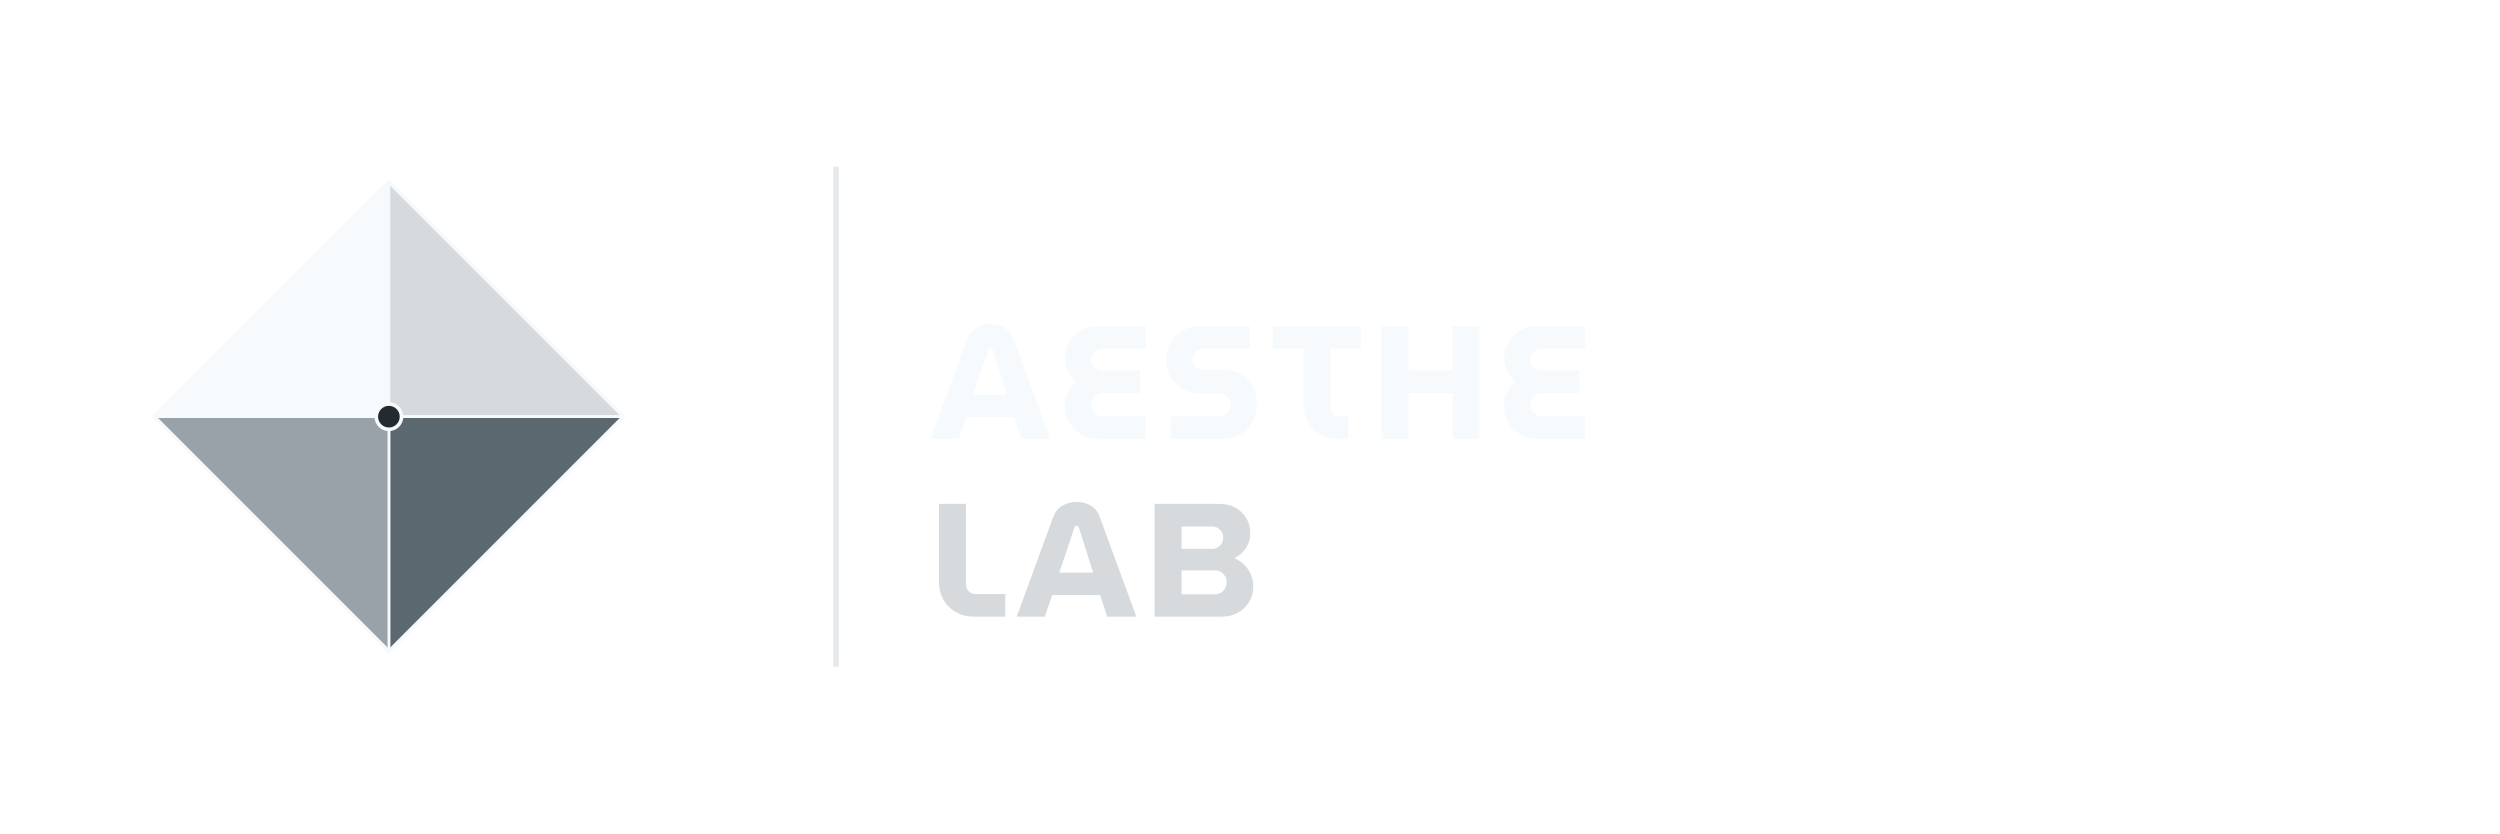
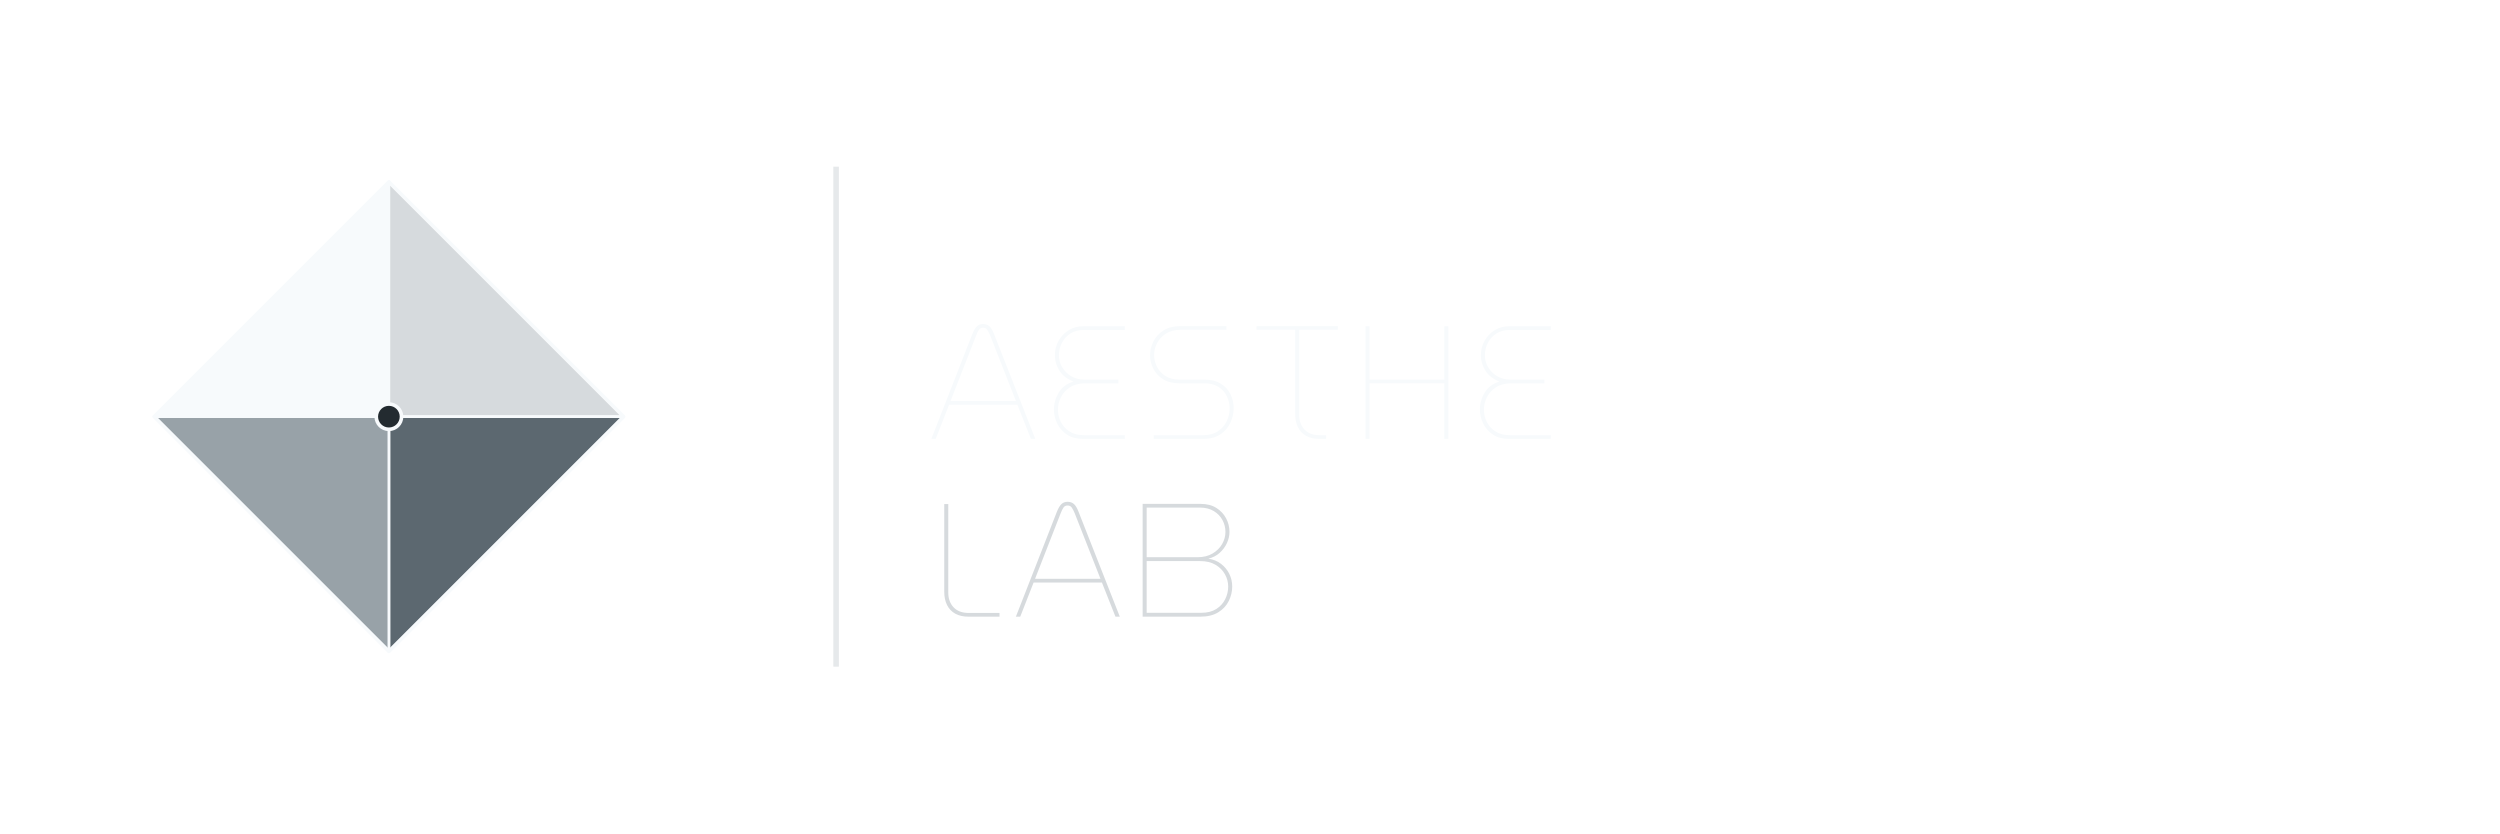
<svg xmlns="http://www.w3.org/2000/svg" viewBox="0 0 900 300" width="900" height="300">
  <g transform="translate(10,20) scale(0.65)">
    <g stroke="#F7FAFC" stroke-width="1.5" stroke-linejoin="round">
      <polygon points="70,200 200,70 200,200" fill="#F7FAFC" />
      <polygon points="200,70 330,200 200,200" fill="#D6DADD" />
      <polygon points="330,200 200,330 200,200" fill="#5C6870" />
      <polygon points="200,330 70,200 200,200" fill="#98A2A8" />
    </g>
    <polygon points="70,200 200,70 330,200 200,330" fill="none" stroke="#F7FAFC" stroke-width="2" stroke-linejoin="round" />
    <circle cx="200" cy="200" r="7" fill="#232B30" stroke="#F7FAFC" stroke-width="2" />
  </g>
  <rect x="300" y="60" width="2" height="180" fill="#D6DADD" opacity="0.6" />
  <g fill="#F7FAFC">
-     <path transform="translate(335.00,158) scale(0.058,-0.058)" d="M0 0 226.667 618.667Q244.333 665.333 283.167 688.833Q322 712.333 371 712.333Q420 712.333 459.167 689.667Q498.333 667 515.333 619.667L742.667 0H561.667L517.667 134.667H220.667L174.667 0ZM264.333 273.667H474.667L385.667 553.333Q384 559 380.333 561.5Q376.667 564 371.667 564Q367 564 363.667 561.167Q360.333 558.333 358.667 553.333Z" />
-     <path transform="translate(381.09,158) scale(0.058,-0.058)" d="M248 0Q189.333 0 141.167 27.333Q93 54.667 64.667 101.5Q36.333 148.333 36.333 207Q36.333 250.667 55.5 289.167Q74.667 327.667 108 355.667Q76.333 383 57.667 420.167Q39 457.333 39 498Q39 555.667 66.833 601.167Q94.667 646.667 141.833 673.333Q189 700 245.667 700H541.333V559.667H272.333Q253 559.667 237.0 550.833Q221 542 211.5 526.833Q202 511.667 202 491.667Q202 472.667 211.5 457.5Q221 442.333 237.0 433.5Q253 424.667 272.333 424.667H507V284.667H276.667Q255.667 284.667 238.667 275.0Q221.667 265.333 211.833 249.0Q202 232.667 202 212Q202 191.667 211.833 175.333Q221.667 159 238.667 149.833Q255.667 140.667 276.667 140.667H541.333V0Z" />
-     <path transform="translate(417.73,158) scale(0.058,-0.058)" d="M64.667 0V140.333H363.667Q384 140.333 399.833 150.0Q415.667 159.667 425.167 175.833Q434.667 192 434.667 211Q434.667 231 425.167 247.167Q415.667 263.333 399.833 273.0Q384 282.667 363.667 282.667H255.667Q194.667 282.667 145.0 307.0Q95.333 331.333 65.833 377.5Q36.333 423.667 36.333 488.667Q36.333 552.667 64.333 600.0Q92.333 647.333 140.0 673.667Q187.667 700 245.667 700H554.667V559.667H264.667Q246.667 559.667 231.833 550.667Q217 541.667 208.833 527.0Q200.667 512.333 200.667 494.333Q200.667 476.333 208.833 461.667Q217 447 231.833 438.167Q246.667 429.333 264.667 429.333H377.667Q444.667 429.333 494.333 403.833Q544 378.333 571.333 332.667Q598.667 287 598.667 225.667Q598.667 154 570.167 103.333Q541.667 52.667 493.667 26.333Q445.667 0 387.667 0Z" />
-     <path transform="translate(457.33,158) scale(0.058,-0.058)" d="M421 0Q357.333 0 308.667 28.5Q260 57 232.667 105.167Q205.333 153.333 205.333 212.333V559.667H15V700H561.667V559.667H372.667V197.333Q372.667 174 389.0 157.167Q405.333 140.333 428.667 140.333H484.333V0Z" />
-     <path transform="translate(493.80,158) scale(0.058,-0.058)" d="M61.333 0V700H228.667V425.333H502.333V700H669.667V0H502.333V285H228.667V0Z" />
-     <path transform="translate(539.20,158) scale(0.058,-0.058)" d="M248 0Q189.333 0 141.167 27.333Q93 54.667 64.667 101.5Q36.333 148.333 36.333 207Q36.333 250.667 55.5 289.167Q74.667 327.667 108 355.667Q76.333 383 57.667 420.167Q39 457.333 39 498Q39 555.667 66.833 601.167Q94.667 646.667 141.833 673.333Q189 700 245.667 700H541.333V559.667H272.333Q253 559.667 237.0 550.833Q221 542 211.5 526.833Q202 511.667 202 491.667Q202 472.667 211.5 457.5Q221 442.333 237.0 433.5Q253 424.667 272.333 424.667H507V284.667H276.667Q255.667 284.667 238.667 275.0Q221.667 265.333 211.833 249.0Q202 232.667 202 212Q202 191.667 211.833 175.333Q221.667 159 238.667 149.833Q255.667 140.667 276.667 140.667H541.333V0Z" />
+     <path transform="translate(335.0,158) scale(0.058,-0.058)" d="M5 0 259 650Q273 685 288.0 699.0Q303 713 326 713Q350 713 365.5 699.0Q381 685 394 651L650 0H623L539 212H115L32 0ZM124 235H530L370 642Q361 664 352.0 677.0Q343 690 326 690Q309 690 300.5 677.5Q292 665 283 642Z" />
+     <path transform="translate(375.99,158) scale(0.058,-0.058)" d="M238 0Q180 0 140.0 26.5Q100 53 79.5 95.0Q59 137 59 182Q59 238 89.0 287.5Q119 337 180 356Q120 380 92.5 424.5Q65 469 65 518Q65 568 88.0 609.0Q111 650 150.5 674.5Q190 699 239 699H499V676H242Q197 676 163.0 655.0Q129 634 109.5 598.0Q90 562 90 518Q90 478 111.0 443.5Q132 409 167.5 388.5Q203 368 248 368H459V345H255Q198 345 160.0 321.0Q122 297 103.0 259.5Q84 222 84 181Q84 141 102.0 105.0Q120 69 156.0 46.0Q192 23 245 23H499V0Z" />
+     <path transform="translate(410.83,158) scale(0.058,-0.058)" d="M78 0V23H386Q440 23 476.5 47.5Q513 72 531.0 110.0Q549 148 549 188Q549 228 532.0 264.0Q515 300 480.0 322.5Q445 345 392 345H237Q177 345 136.5 370.0Q96 395 75.5 435.0Q55 475 55 518Q55 563 76.0 605.0Q97 647 139.0 673.5Q181 700 243 700H529V677H243Q191 677 154.5 654.0Q118 631 99.0 595.0Q80 559 80 521Q80 484 97.5 448.5Q115 413 150.0 390.5Q185 368 237 368H392Q453 368 493.5 343.0Q534 318 554.0 277.5Q574 237 574 191Q574 144 553.5 100.0Q533 56 491.0 28.0Q449 0 386 0Z" />
+     <path transform="translate(450.31,158) scale(0.058,-0.058)" d="M425 0Q377 0 343.5 18.5Q310 37 292.5 72.0Q275 107 275 154V677H35V700H540V677H300V149Q300 93 333.0 58.0Q366 23 427 23H467V0Z" />
+     <path transform="translate(486.66,158) scale(0.058,-0.058)" d="M85 0V699H110V368H574V699H599V0H574V345H110V0Z" />
+     <path transform="translate(529.34,158) scale(0.058,-0.058)" d="M238 0Q180 0 140.0 26.5Q100 53 79.5 95.0Q59 137 59 182Q59 238 89.0 287.5Q119 337 180 356Q120 380 92.5 424.5Q65 469 65 518Q65 568 88.0 609.0Q111 650 150.5 674.5Q190 699 239 699H499V676H242Q197 676 163.0 655.0Q129 634 109.5 598.0Q90 562 90 518Q90 478 111.0 443.5Q132 409 167.5 388.5Q203 368 248 368H459V345H255Q198 345 160.0 321.0Q122 297 103.0 259.5Q84 222 84 181Q84 141 102.0 105.0Q120 69 156.0 46.0Q192 23 245 23H499V0Z" />
  </g>
  <g fill="#D6DADD">
-     <path transform="translate(335.00,222) scale(0.058,-0.058)" d="M269.333 0Q204.333 0 155.333 29.0Q106.333 58 79.333 106.167Q52.333 154.333 52.333 212.333V700H219.667V200.333Q219.667 176 236.833 158.167Q254 140.333 278.667 140.333H463.667V0Z" />
-     <path transform="translate(366.01,222) scale(0.058,-0.058)" d="M0 0 226.667 618.667Q244.333 665.333 283.167 688.833Q322 712.333 371 712.333Q420 712.333 459.167 689.667Q498.333 667 515.333 619.667L742.667 0H561.667L517.667 134.667H220.667L174.667 0ZM264.333 273.667H474.667L385.667 553.333Q384 559 380.333 561.5Q376.667 564 371.667 564Q367 564 363.667 561.167Q360.333 558.333 358.667 553.333Z" />
-     <path transform="translate(412.10,222) scale(0.058,-0.058)" d="M61.333 0V700H466.667Q519 700 561.5 677.0Q604 654 629.667 613.0Q655.333 572 655.333 516Q655.333 483 642.5 453.0Q629.667 423 607.5 400.167Q585.333 377.333 555.667 363Q590.333 349.333 616.833 323.167Q643.333 297 658.5 262.833Q673.667 228.667 673.667 189.667Q673.667 132.667 647.167 89.833Q620.667 47 576.667 23.5Q532.667 0 478.667 0ZM228.667 138.667H435Q456.333 138.667 472.667 148.667Q489 158.667 498.833 175.833Q508.667 193 508.667 213.333Q508.667 234.333 498.833 250.833Q489 267.333 472.667 277.333Q456.333 287.333 435 287.333H228.667ZM228.667 420.667H418Q437.667 420.667 453.333 430.167Q469 439.667 478.0 455.5Q487 471.333 487 490.333Q487 509.667 478.0 525.333Q469 541 453.5 550.333Q438 559.667 418 559.667H228.667Z" />
+     <path transform="translate(335.0,222) scale(0.058,-0.058)" d="M235 0Q187 0 153.5 18.5Q120 37 102.5 72.0Q85 107 85 154V699H110V149Q110 93 143.0 58.0Q176 23 237 23H428V0Z" />
+     <path transform="translate(365.43,222) scale(0.058,-0.058)" d="M5 0 259 650Q273 685 288.0 699.0Q303 713 326 713Q350 713 365.5 699.0Q381 685 394 651L650 0H623L539 212H115L32 0ZM124 235H530L370 642Q361 664 352.0 677.0Q343 690 326 690Q309 690 300.5 677.5Q292 665 283 642Z" />
+     <path transform="translate(406.42,222) scale(0.058,-0.058)" d="M85 0V700H445Q503 700 542.5 675.0Q582 650 603.0 610.5Q624 571 624 526Q624 491 608.0 456.5Q592 422 563.0 396.0Q534 370 493 360Q539 353 572.0 327.5Q605 302 623.0 265.5Q641 229 641 187Q641 141 620.0 98.0Q599 55 555.0 27.5Q511 0 443 0ZM110 24H449Q505 24 542.0 47.5Q579 71 597.5 108.5Q616 146 616 187Q616 227 596.0 263.0Q576 299 537.5 322.0Q499 345 441 345H110ZM110 369H426Q480 369 519.0 392.0Q558 415 578.5 451.0Q599 487 599 526Q599 565 580.5 599.5Q562 634 526.5 655.5Q491 677 441 677H110Z" />
  </g>
</svg>
